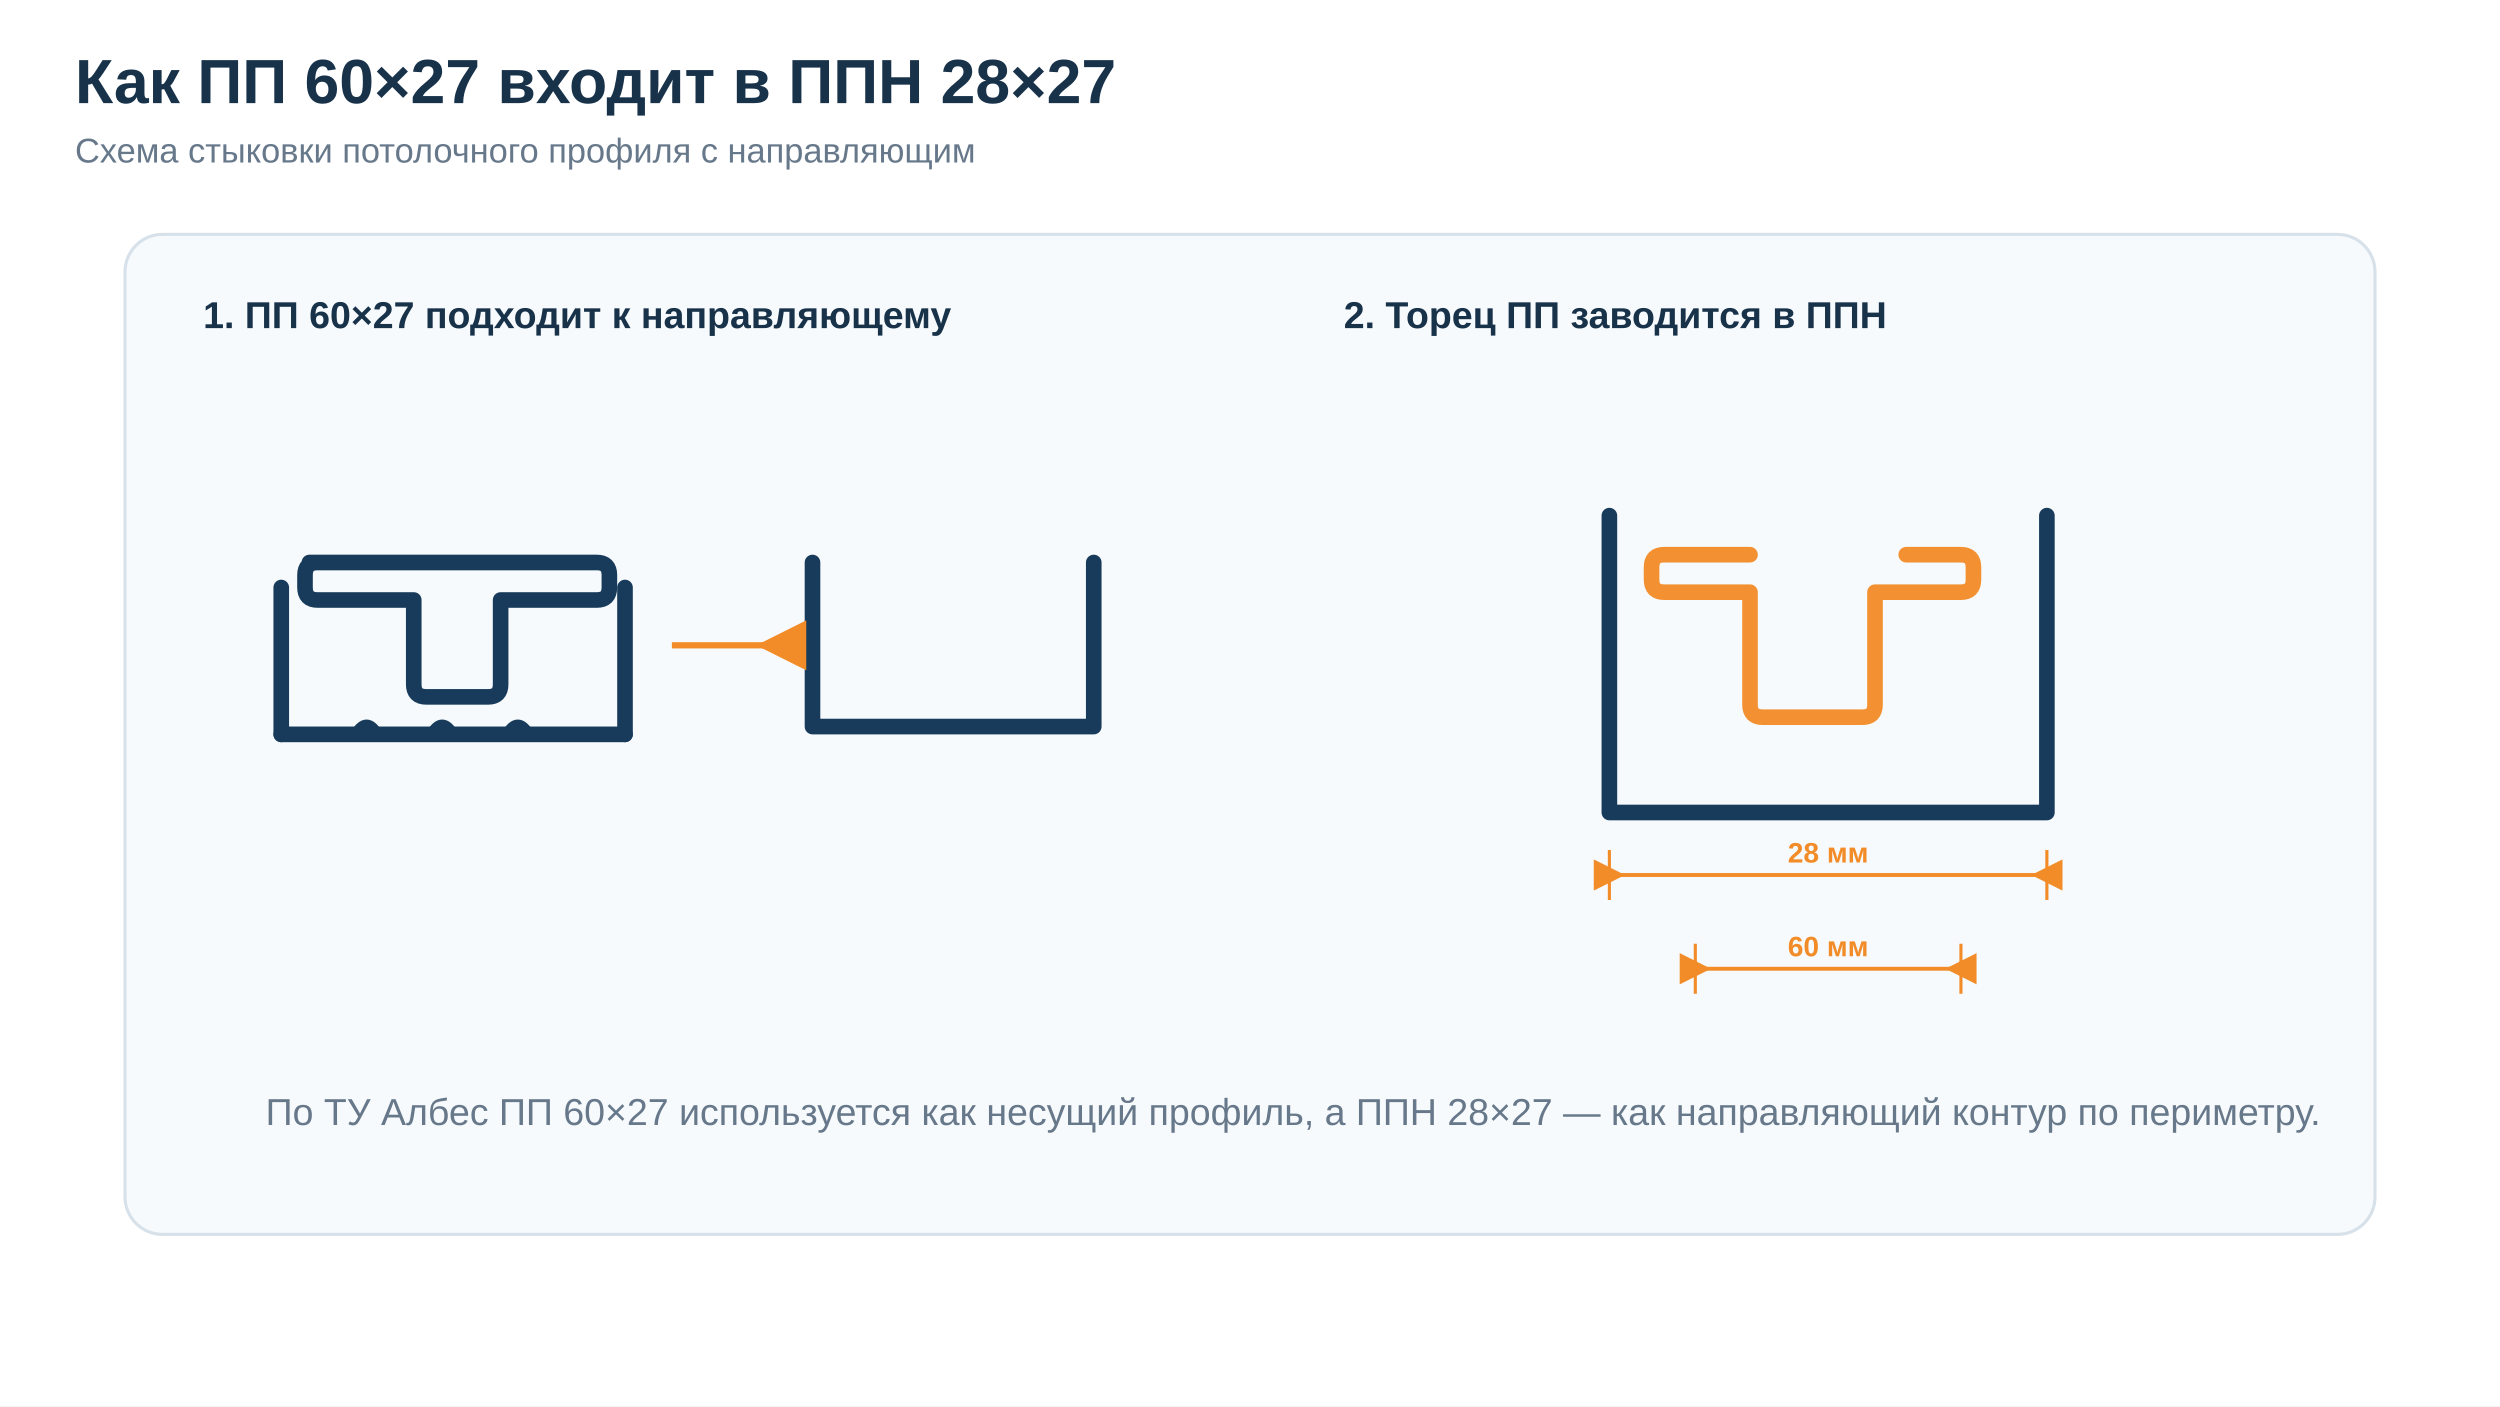
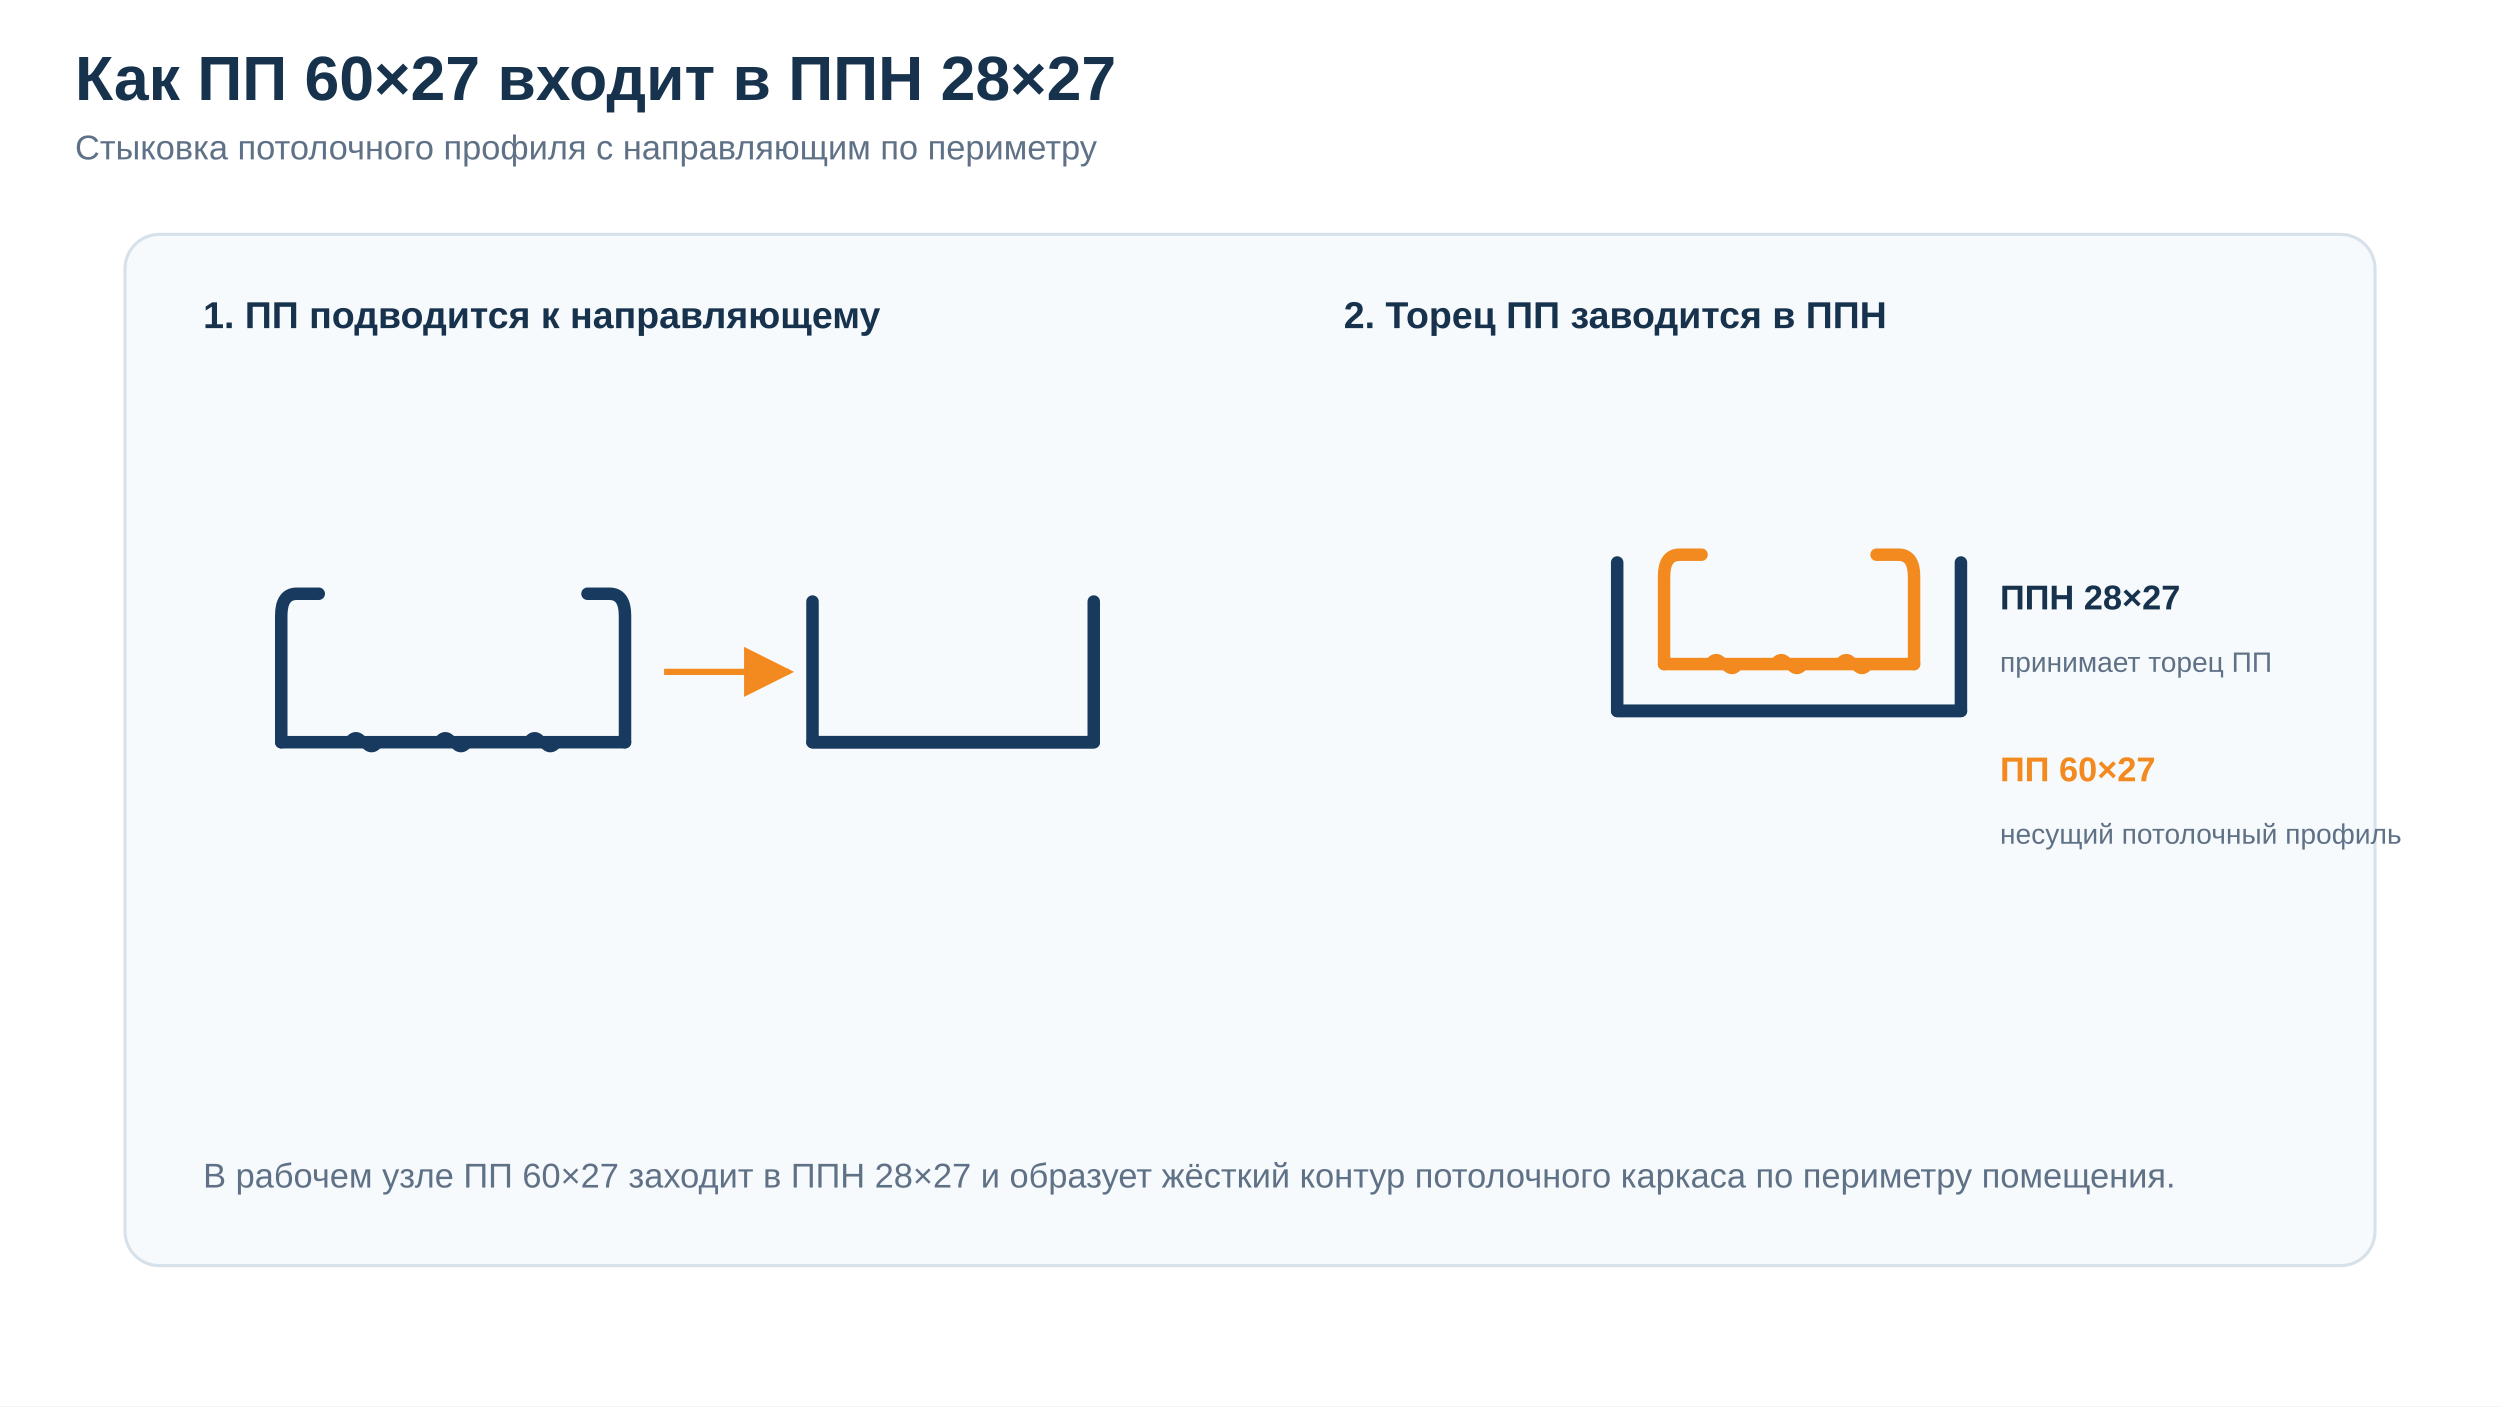
<svg xmlns="http://www.w3.org/2000/svg" width="1600" height="900" viewBox="0 0 1600 900">
-   <rect width="1600" height="900" fill="#ffffff" />
+   <rect width="100%" height="100%" fill="#ffffff" />
  <defs>
-     <marker id="arr" markerWidth="8" markerHeight="8" refX="4" refY="4" orient="auto">
-       <path d="M0,4 L8,0 L8,8 Z" fill="#f28c28" />
-     </marker>
-     <marker id="arrS" markerWidth="8" markerHeight="8" refX="4" refY="4" orient="auto">
-       <path d="M8,4 L0,0 L0,8 Z" fill="#f28c28" />
+     <marker id="arrowEnd" viewBox="0 0 10 10" refX="9" refY="5" markerWidth="8" markerHeight="8" orient="auto-start-reverse">
+       <path d="M 0 0 L 10 5 L 0 10 z" fill="#f28a1f" />
    </marker>
  </defs>
-   <text x="48" y="66" fill="#18324a" font-family="Arial" font-size="40" font-weight="700" text-anchor="start">Как ПП 60×27 входит в ППН 28×27</text>
-   <text x="48" y="104" fill="#66788a" font-family="Arial" font-size="22" font-weight="400" text-anchor="start">Схема стыковки потолочного профиля с направляющим</text>
-   <rect x="80" y="150" width="1440" height="640" rx="24" fill="#f7fafc" stroke="#d7e1ea" stroke-width="2" />
-   <text x="130" y="210" fill="#18324a" font-family="Arial" font-size="24" font-weight="700" text-anchor="start">1. ПП 60×27 подходит к направляющему</text>
-   <path d="M 198 360 H 382 q 8 0 8 8 v 8 q 0 8 -8 8 h -61.6 v 54 q 0 8 -8 8 h -39.6 q -8 0 -8 -8 v -54 h -61.6 q -8 0 -8 -8 v -8 q 0 -8 8 -8" fill="none" stroke="#183b5b" stroke-width="10" stroke-linejoin="round" stroke-linecap="round" />
-   <line x1="180" y1="376" x2="180" y2="470" stroke="#183b5b" stroke-width="10" stroke-linecap="round" />
-   <line x1="400" y1="376" x2="400" y2="470" stroke="#183b5b" stroke-width="10" stroke-linecap="round" />
-   <line x1="180" y1="470" x2="400" y2="470" stroke="#183b5b" stroke-width="10" stroke-linecap="round" />
-   <path d="M 227.6 470 q 7 -12 14 0" fill="none" stroke="#183b5b" stroke-width="7" stroke-linecap="round" />
-   <path d="M 276.0 470 q 7 -12 14 0" fill="none" stroke="#183b5b" stroke-width="7" stroke-linecap="round" />
-   <path d="M 324.4 470 q 7 -12 14 0" fill="none" stroke="#183b5b" stroke-width="7" stroke-linecap="round" />
-   <path d="M 520 360 V 465 H 700 V 360" fill="none" stroke="#183b5b" stroke-width="10" stroke-linejoin="round" stroke-linecap="round" />
-   <line x1="430" y1="413" x2="500" y2="413" stroke="#f28c28" stroke-width="4" marker-end="url(#arr)" />
-   <text x="860" y="210" fill="#18324a" font-family="Arial" font-size="24" font-weight="700" text-anchor="start">2. Торец ПП заводится в ППН</text>
-   <path d="M 1030 330 V 520 H 1310 V 330" fill="none" stroke="#183b5b" stroke-width="10" stroke-linecap="round" stroke-linejoin="round" />
-   <path d="M 1085 355 H 1120 M 1220 355 H 1255 q 8 0 8 8 v 8 q 0 8 -8 8 h -55 v 72 q 0 8 -8 8 h -64 q -8 0 -8 -8 v -72 h -55 q -8 0 -8 -8 v -8 q 0 -8 8 -8 h 35" fill="none" stroke="#f28c28" stroke-width="10" stroke-linejoin="round" stroke-linecap="round" opacity="0.95" />
-   <line x1="1030" y1="544" x2="1030" y2="576" stroke="#f28c28" stroke-width="2" />
-   <line x1="1310" y1="544" x2="1310" y2="576" stroke="#f28c28" stroke-width="2" />
-   <line x1="1030" y1="560" x2="1310" y2="560" stroke="#f28c28" stroke-width="2.5" marker-start="url(#arrS)" marker-end="url(#arr)" />
-   <text x="1170.0" y="552" fill="#f28c28" font-family="Arial" font-size="18" font-weight="700" text-anchor="middle">28 мм</text>
-   <line x1="1085" y1="604" x2="1085" y2="636" stroke="#f28c28" stroke-width="2" />
-   <line x1="1255" y1="604" x2="1255" y2="636" stroke="#f28c28" stroke-width="2" />
-   <line x1="1085" y1="620" x2="1255" y2="620" stroke="#f28c28" stroke-width="2.5" marker-start="url(#arrS)" marker-end="url(#arr)" />
-   <text x="1170.0" y="612" fill="#f28c28" font-family="Arial" font-size="18" font-weight="700" text-anchor="middle">60 мм</text>
-   <text x="170" y="720" fill="#66788a" font-family="Arial" font-size="24" font-weight="400" text-anchor="start">По ТУ Албес ПП 60×27 используется как несущий профиль, а ППН 28×27 — как направляющий контур по периметру.</text>
+   <text x="48" y="64" fill="#17324d" font-family="Arial" font-size="40" font-weight="700" text-anchor="start">Как ПП 60×27 входит в ППН 28×27</text>
+   <text x="48" y="102" fill="#5f7186" font-family="Arial" font-size="22" font-weight="400" text-anchor="start">Стыковка потолочного профиля с направляющим по периметру</text>
+   <rect x="80" y="150" width="1440" height="660" rx="22" fill="#f7fafc" stroke="#d7e1ea" stroke-width="2" />
+   <text x="130" y="210" fill="#17324d" font-family="Arial" font-size="24" font-weight="700" text-anchor="start">1. ПП подводится к направляющему</text>
+   <path d="M 204 380 H 190 Q 180 380 180 394 V 475" fill="none" stroke="#173a5e" stroke-width="8" stroke-linejoin="round" stroke-linecap="round" />
+   <path d="M 376 380 H 390 Q 400 380 400 394 V 475" fill="none" stroke="#173a5e" stroke-width="8" stroke-linejoin="round" stroke-linecap="round" />
+   <line x1="180" y1="475" x2="400" y2="475" stroke="#173a5e" stroke-width="8" stroke-linecap="round" />
+   <path d="M 222.8 475 q 5.0 -7 10.0 0 q 5.0 7 10.0 0" fill="none" stroke="#173a5e" stroke-width="6" stroke-linecap="round" />
+   <path d="M 280.0 475 q 5.0 -7 10.0 0 q 5.0 7 10.0 0" fill="none" stroke="#173a5e" stroke-width="6" stroke-linecap="round" />
+   <path d="M 337.2 475 q 5.0 -7 10.0 0 q 5.0 7 10.0 0" fill="none" stroke="#173a5e" stroke-width="6" stroke-linecap="round" />
+   <path d="M 520 385 V 475 H 700 V 385" fill="none" stroke="#173a5e" stroke-width="8" stroke-linecap="round" stroke-linejoin="round" />
+   <line x1="520" y1="475" x2="700" y2="475" stroke="#173a5e" stroke-width="8" stroke-linecap="round" />
+   <line x1="425" y1="430" x2="505" y2="430" stroke="#f28a1f" stroke-width="4" marker-end="url(#arrowEnd)" />
+   <text x="860" y="210" fill="#17324d" font-family="Arial" font-size="24" font-weight="700" text-anchor="start">2. Торец ПП заводится в ППН</text>
+   <path d="M 1035 360 V 455 H 1255 V 360" fill="none" stroke="#173a5e" stroke-width="8" stroke-linecap="round" stroke-linejoin="round" />
+   <line x1="1035" y1="455" x2="1255" y2="455" stroke="#173a5e" stroke-width="8" stroke-linecap="round" />
+   <path d="M 1089 355 H 1075 Q 1065 355 1065 369 V 425" fill="none" stroke="#f28a1f" stroke-width="8" stroke-linejoin="round" stroke-linecap="round" />
+   <path d="M 1201 355 H 1215 Q 1225 355 1225 369 V 425" fill="none" stroke="#f28a1f" stroke-width="8" stroke-linejoin="round" stroke-linecap="round" />
+   <line x1="1065" y1="425" x2="1225" y2="425" stroke="#f28a1f" stroke-width="8" stroke-linecap="round" />
+   <path d="M 1093.4 425 q 5.0 -7 10.0 0 q 5.0 7 10.0 0" fill="none" stroke="#f28a1f" stroke-width="6" stroke-linecap="round" />
+   <path d="M 1135.0 425 q 5.0 -7 10.0 0 q 5.0 7 10.0 0" fill="none" stroke="#f28a1f" stroke-width="6" stroke-linecap="round" />
+   <path d="M 1176.6 425 q 5.0 -7 10.0 0 q 5.0 7 10.0 0" fill="none" stroke="#f28a1f" stroke-width="6" stroke-linecap="round" />
+   <text x="1280" y="390" fill="#17324d" font-family="Arial" font-size="22" font-weight="700" text-anchor="start">ППН 28×27</text>
+   <text x="1280" y="430" fill="#5f7186" font-family="Arial" font-size="18" font-weight="400" text-anchor="start">принимает торец ПП</text>
+   <text x="1280" y="500" fill="#f28a1f" font-family="Arial" font-size="22" font-weight="700" text-anchor="start">ПП 60×27</text>
+   <text x="1280" y="540" fill="#5f7186" font-family="Arial" font-size="18" font-weight="400" text-anchor="start">несущий потолочный профиль</text>
+   <text x="130" y="760" fill="#5f7186" font-family="Arial" font-size="22" font-weight="400" text-anchor="start">В рабочем узле ПП 60×27 заходит в ППН 28×27 и образует жёсткий контур потолочного каркаса по периметру помещения.</text>
</svg>
